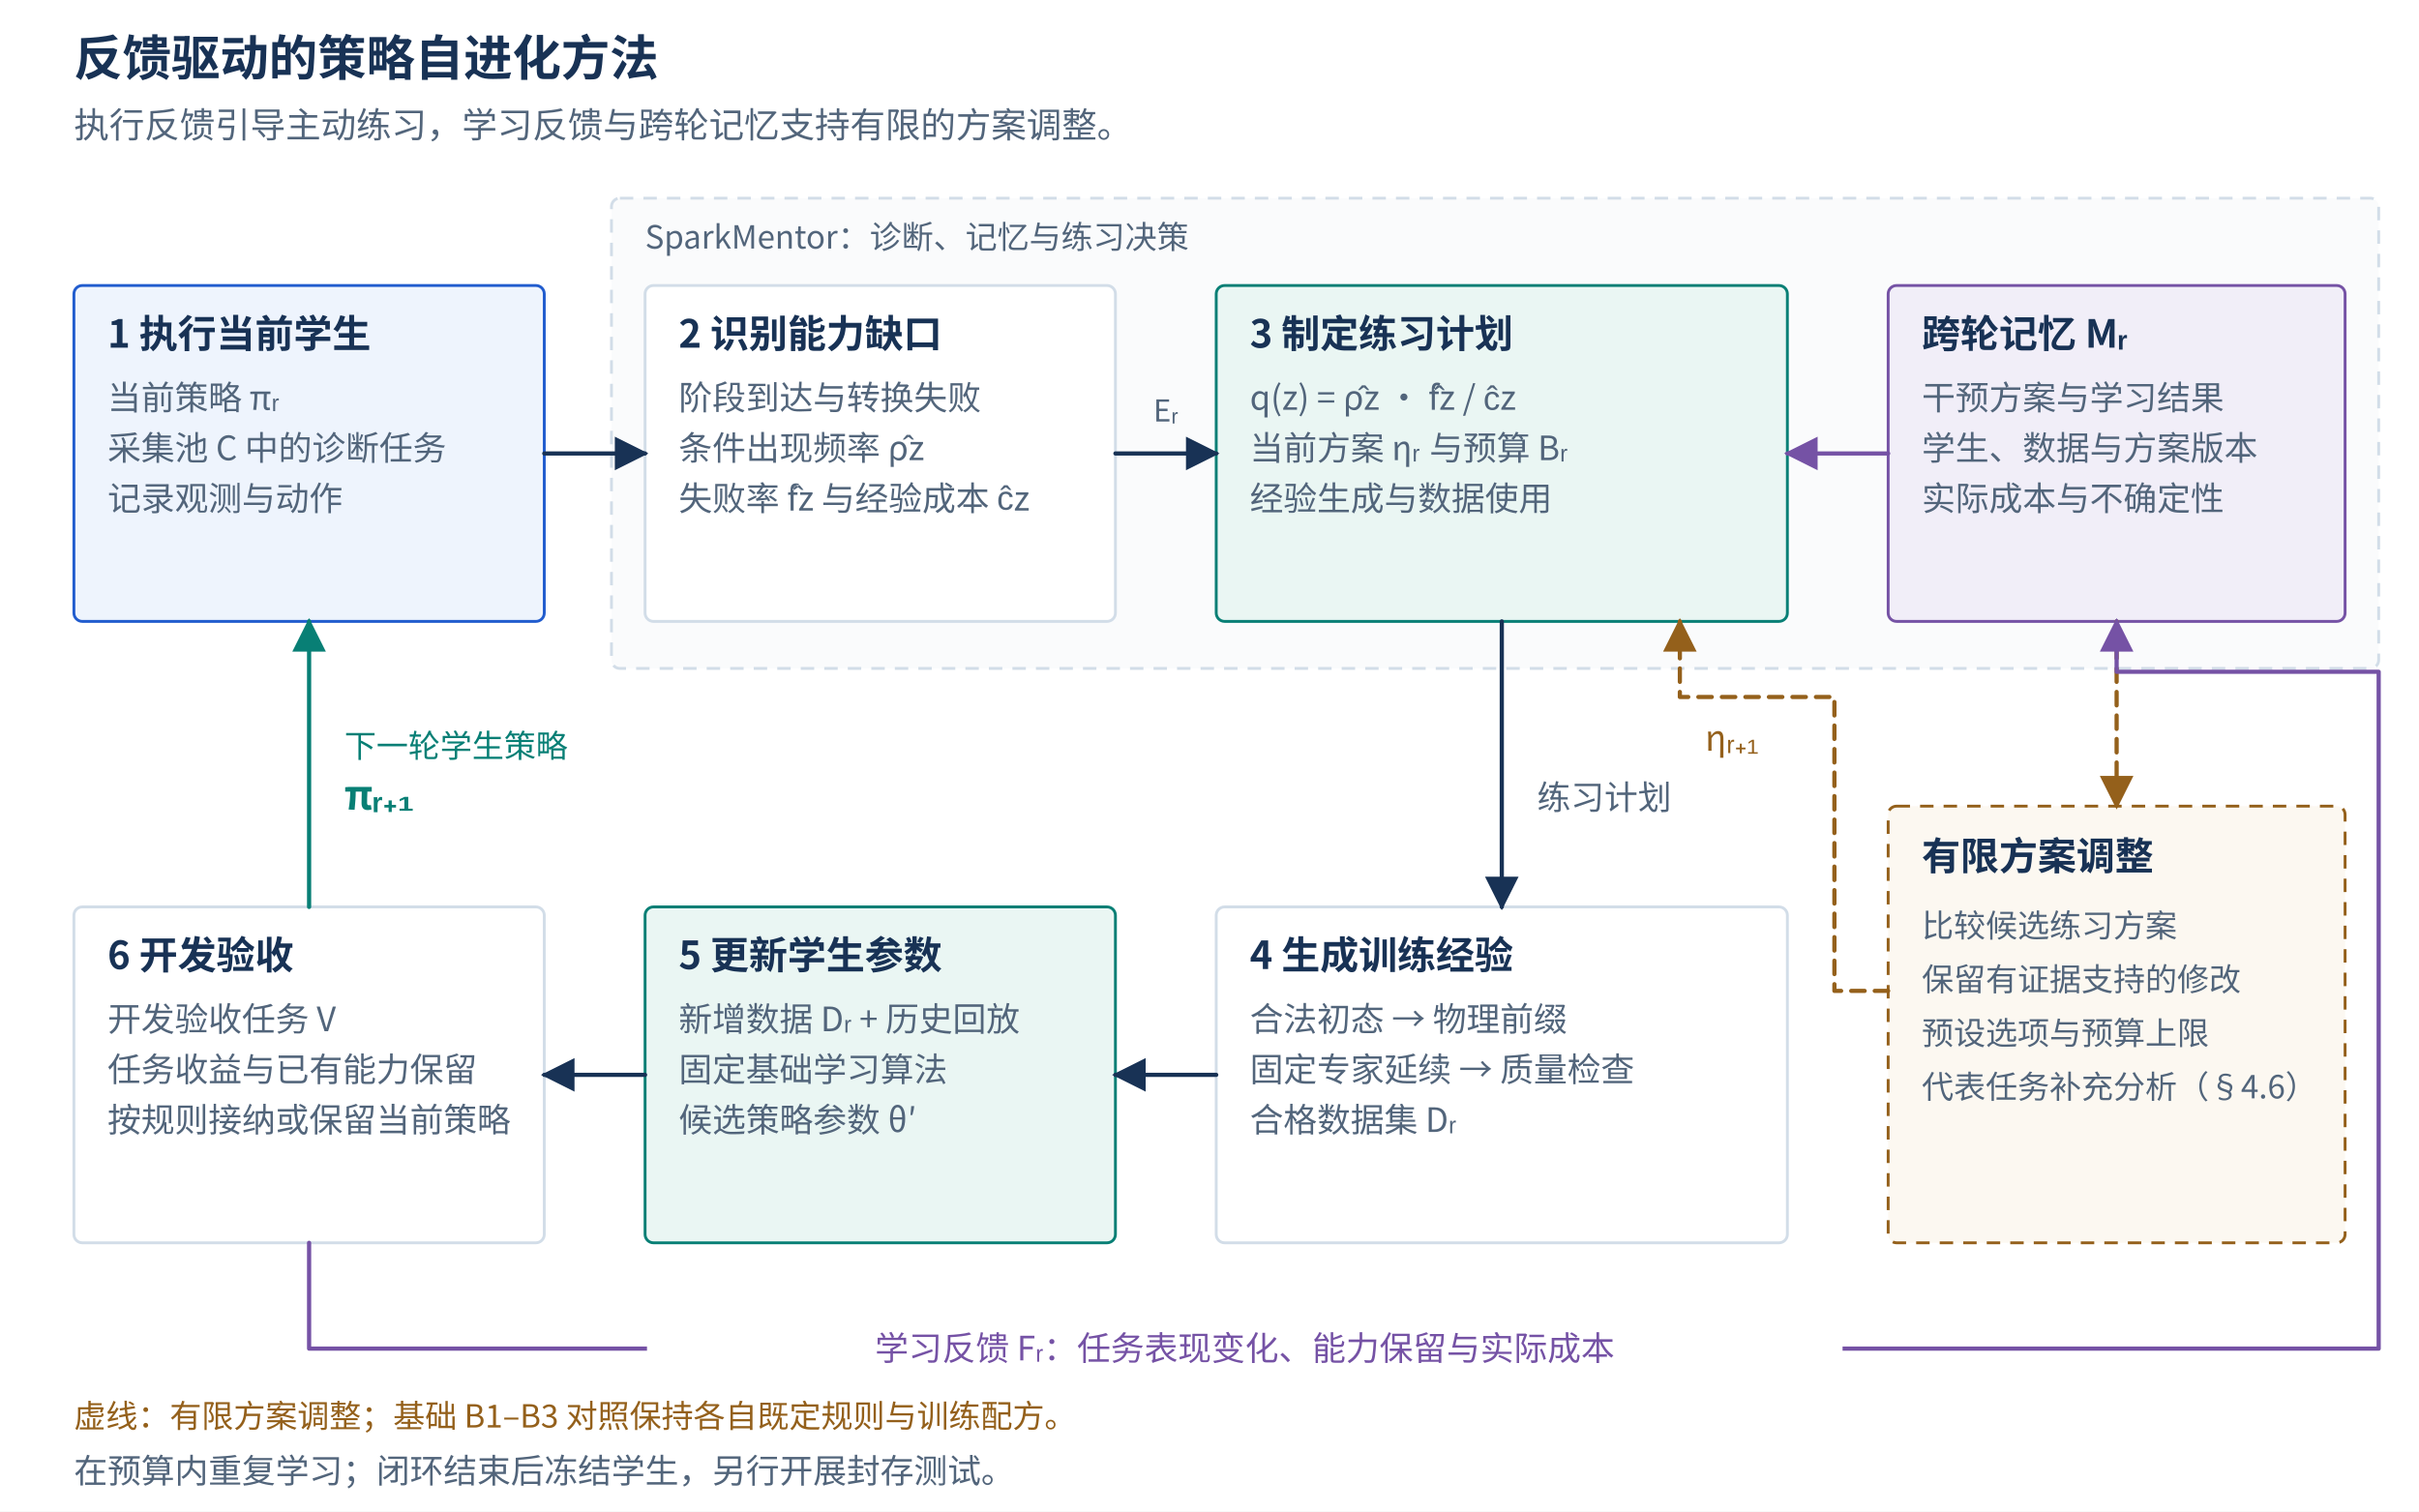
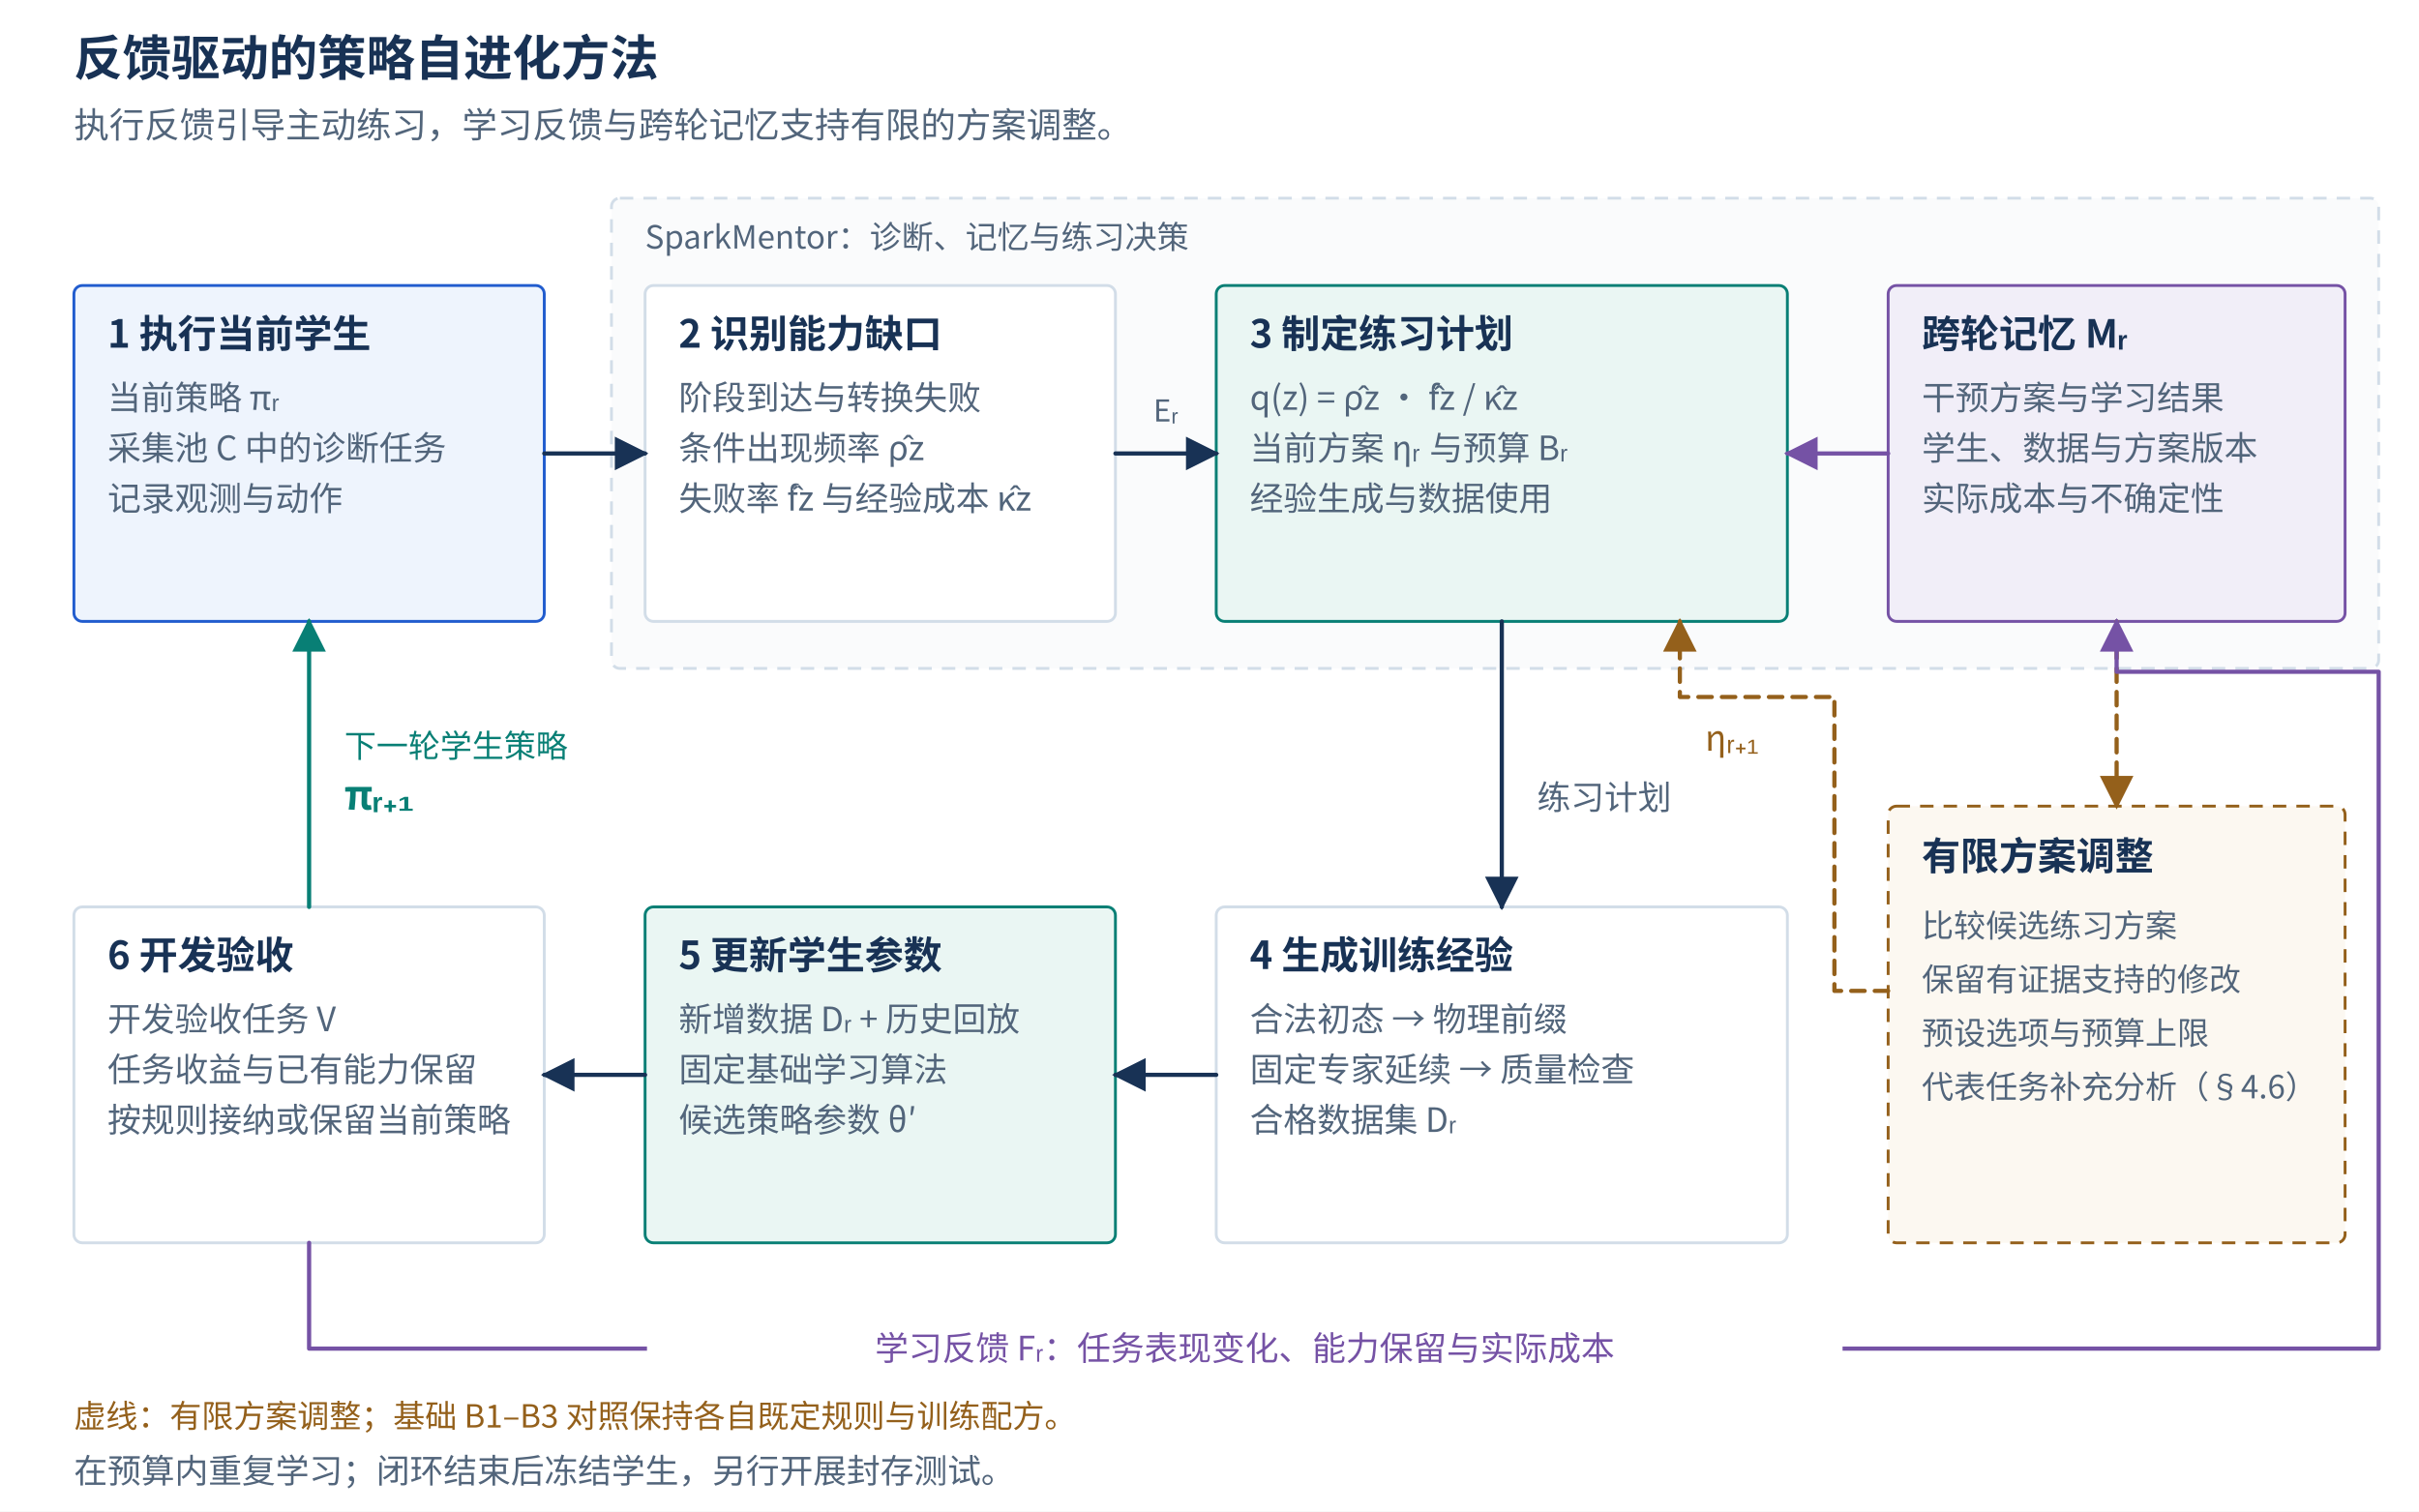
<svg xmlns="http://www.w3.org/2000/svg" width="1440" height="900" viewBox="0 0 1440 900" role="img" aria-labelledby="title desc">
  <defs>
    <marker id="arrow-ink" viewBox="0 0 10 10" refX="9" refY="5" markerWidth="8" markerHeight="8" orient="auto-start-reverse">
      <path d="M 0 0 L 10 5 L 0 10 z" fill="#183255" />
    </marker>
    <marker id="arrow-teal" viewBox="0 0 10 10" refX="9" refY="5" markerWidth="8" markerHeight="8" orient="auto-start-reverse">
      <path d="M 0 0 L 10 5 L 0 10 z" fill="#087f75" />
    </marker>
    <marker id="arrow-blue" viewBox="0 0 10 10" refX="9" refY="5" markerWidth="8" markerHeight="8" orient="auto-start-reverse">
      <path d="M 0 0 L 10 5 L 0 10 z" fill="#215cce" />
    </marker>
    <marker id="arrow-purple" viewBox="0 0 10 10" refX="9" refY="5" markerWidth="8" markerHeight="8" orient="auto-start-reverse">
      <path d="M 0 0 L 10 5 L 0 10 z" fill="#7552a5" />
    </marker>
    <marker id="arrow-amber" viewBox="0 0 10 10" refX="9" refY="5" markerWidth="8" markerHeight="8" orient="auto-start-reverse">
      <path d="M 0 0 L 10 5 L 0 10 z" fill="#94601b" />
    </marker>
  </defs>
  <g font-family="Microsoft YaHei, Noto Sans CJK SC, Arial, sans-serif">
    <rect width="1440" height="100%" fill="white" />
    <text x="44" y="45" fill="#183255" font-size="29" font-weight="700" text-anchor="start">反馈驱动的策略自进化方法</text>
    <text x="44" y="82" fill="#52657b" font-size="21" font-weight="400" text-anchor="start">执行反馈引导主动练习，学习反馈与跨轮记忆支持有限的方案调整。</text>
    <rect x="364" y="118" width="1052" height="280" rx="5" fill="#fafbfc" stroke="#d2dde8" stroke-width="1.7" stroke-dasharray="8 6" />
    <text x="384" y="148" fill="#52657b" font-size="19" font-weight="400" text-anchor="start">SparkMentor：诊断、记忆与练习决策</text>
    <rect x="44" y="170" width="280" height="200" rx="5" fill="#eef4fd" stroke="#215cce" stroke-width="1.7" />
    <text x="64" y="207" fill="#183255" font-size="23" font-weight="600" text-anchor="start">1  执行当前学生</text>
    <text x="64" y="244" fill="#52657b" font-size="20" font-weight="400" text-anchor="start">当前策略 πᵣ</text>
    <text x="64" y="274" fill="#52657b" font-size="20" font-weight="400" text-anchor="start">采集池 C 中的诊断任务</text>
    <text x="64" y="304" fill="#52657b" font-size="20" font-weight="400" text-anchor="start">记录观测与动作</text>
    <rect x="384" y="170" width="280" height="200" rx="5" fill="white" stroke="#d2dde8" stroke-width="1.7" />
    <text x="404" y="207" fill="#183255" font-size="23" font-weight="600" text-anchor="start">2  识别能力缺口</text>
    <text x="404" y="244" fill="#52657b" font-size="20" font-weight="400" text-anchor="start">阶段到达与转换失败</text>
    <text x="404" y="274" fill="#52657b" font-size="20" font-weight="400" text-anchor="start">条件出现频率 ρ̂z</text>
-     <text x="404" y="304" fill="#52657b" font-size="20" font-weight="400" text-anchor="start">失败率 f̂z 与经验成本 ĉz</text>
+     <text x="404" y="304" fill="#52657b" font-size="20" font-weight="400" text-anchor="start">失败率 f̂z 与经验成本 κ̂z</text>
    <rect x="724" y="170" width="340" height="200" rx="5" fill="#eaf6f3" stroke="#087f75" stroke-width="1.7" />
    <text x="744" y="207" fill="#183255" font-size="23" font-weight="600" text-anchor="start">3  制定练习计划</text>
-     <text x="744" y="244" fill="#52657b" font-size="20" font-weight="400" text-anchor="start">q(z) = ρ̂z · f̂z / ĉz</text>
+     <text x="744" y="244" fill="#52657b" font-size="20" font-weight="400" text-anchor="start">q(z) = ρ̂z · f̂z / κ̂z</text>
    <text x="744" y="274" fill="#52657b" font-size="20" font-weight="400" text-anchor="start">当前方案 ηᵣ 与预算 Bᵣ</text>
    <text x="744" y="304" fill="#52657b" font-size="20" font-weight="400" text-anchor="start">经验生成与数据使用</text>
    <rect x="1124" y="170" width="272" height="200" rx="5" fill="#f1eef8" stroke="#7552a5" stroke-width="1.7" />
    <text x="1144" y="207" fill="#183255" font-size="23" font-weight="600" text-anchor="start">跨轮记忆 Mᵣ</text>
    <text x="1144" y="244" fill="#52657b" font-size="20" font-weight="400" text-anchor="start">干预方案与学习结果</text>
    <text x="1144" y="274" fill="#52657b" font-size="20" font-weight="400" text-anchor="start">学生、数据与方案版本</text>
    <text x="1144" y="304" fill="#52657b" font-size="20" font-weight="400" text-anchor="start">实际成本与不确定性</text>
    <path d="M324 270 H384" fill="none" stroke="#183255" stroke-width="2.5" stroke-linejoin="round" stroke-linecap="round" marker-end="url(#arrow-ink)" />
    <path d="M664 270 H724" fill="none" stroke="#183255" stroke-width="2.5" stroke-linejoin="round" stroke-linecap="round" marker-end="url(#arrow-ink)" />
    <text x="694" y="251" fill="#52657b" font-size="18" font-weight="400" text-anchor="middle">Eᵣ</text>
    <path d="M1124 270 H1064" fill="none" stroke="#7552a5" stroke-width="2.5" stroke-linejoin="round" stroke-linecap="round" marker-end="url(#arrow-purple)" />
    <rect x="724" y="540" width="340" height="200" rx="5" fill="white" stroke="#d2dde8" stroke-width="1.7" />
    <text x="744" y="577" fill="#183255" font-size="23" font-weight="600" text-anchor="start">4  生成训练经验</text>
    <text x="744" y="614" fill="#52657b" font-size="20" font-weight="400" text-anchor="start">合法初态 → 物理前缀</text>
    <text x="744" y="644" fill="#52657b" font-size="20" font-weight="400" text-anchor="start">固定专家延续 → 质量检查</text>
    <text x="744" y="674" fill="#52657b" font-size="20" font-weight="400" text-anchor="start">合格数据集 Dᵣ</text>
    <rect x="384" y="540" width="280" height="200" rx="5" fill="#eaf6f3" stroke="#087f75" stroke-width="1.7" />
    <text x="404" y="577" fill="#183255" font-size="23" font-weight="600" text-anchor="start">5  更新学生参数</text>
    <text x="404" y="614" fill="#52657b" font-size="20" font-weight="400" text-anchor="start">新增数据 Dᵣ + 历史回放</text>
    <text x="404" y="644" fill="#52657b" font-size="20" font-weight="400" text-anchor="start">固定基础学习算法</text>
    <text x="404" y="674" fill="#52657b" font-size="20" font-weight="400" text-anchor="start">候选策略参数 θ′</text>
    <rect x="44" y="540" width="280" height="200" rx="5" fill="white" stroke="#d2dde8" stroke-width="1.7" />
    <text x="64" y="577" fill="#183255" font-size="23" font-weight="600" text-anchor="start">6  开发验收</text>
    <text x="64" y="614" fill="#52657b" font-size="20" font-weight="400" text-anchor="start">开发验收任务 V</text>
    <text x="64" y="644" fill="#52657b" font-size="20" font-weight="400" text-anchor="start">任务收益与已有能力保留</text>
    <text x="64" y="674" fill="#52657b" font-size="20" font-weight="400" text-anchor="start">按规则接纳或保留当前策略</text>
    <path d="M894 370 V540" fill="none" stroke="#183255" stroke-width="2.5" stroke-linejoin="round" stroke-linecap="round" marker-end="url(#arrow-ink)" />
    <text x="915" y="482" fill="#52657b" font-size="20" font-weight="400" text-anchor="start">练习计划</text>
    <path d="M724 640 H664" fill="none" stroke="#183255" stroke-width="2.5" stroke-linejoin="round" stroke-linecap="round" marker-end="url(#arrow-ink)" />
    <path d="M384 640 H324" fill="none" stroke="#183255" stroke-width="2.5" stroke-linejoin="round" stroke-linecap="round" marker-end="url(#arrow-ink)" />
    <path d="M184 540 V370" fill="none" stroke="#087f75" stroke-width="2.5" stroke-linejoin="round" stroke-linecap="round" marker-end="url(#arrow-teal)" />
    <text x="205" y="451" fill="#087f75" font-size="19" font-weight="400" text-anchor="start">下一轮学生策略</text>
    <text x="205" y="482" fill="#087f75" font-size="24" font-weight="600" text-anchor="start">πᵣ₊₁</text>
    <rect x="1124" y="480" width="272" height="260" rx="5" fill="#fcf8f1" stroke="#94601b" stroke-width="1.7" stroke-dasharray="8 6" />
    <text x="1144" y="518" fill="#183255" font-size="23" font-weight="600" text-anchor="start">有限方案调整</text>
    <text x="1144" y="558" fill="#52657b" font-size="19" font-weight="400" text-anchor="start">比较候选练习方案</text>
    <text x="1144" y="590" fill="#52657b" font-size="19" font-weight="400" text-anchor="start">保留有证据支持的修改</text>
    <text x="1144" y="622" fill="#52657b" font-size="19" font-weight="400" text-anchor="start">预设选项与预算上限</text>
    <text x="1144" y="654" fill="#52657b" font-size="19" font-weight="400" text-anchor="start">代表任务补充分析（§4.6）</text>
    <path d="M1260 370 V480" fill="none" stroke="#94601b" stroke-width="2.5" stroke-linejoin="round" stroke-linecap="round" marker-end="url(#arrow-amber)" stroke-dasharray="8 6" />
    <path d="M1124 590 H1092 V415 H1000 V370" fill="none" stroke="#94601b" stroke-width="2.5" stroke-linejoin="round" stroke-linecap="round" marker-end="url(#arrow-amber)" stroke-dasharray="8 6" />
    <text x="1015" y="447" fill="#94601b" font-size="21" font-weight="400" text-anchor="start">ηᵣ₊₁</text>
    <path d="M184 740 V803 H1416 V400 H1260 V370" fill="none" stroke="#7552a5" stroke-width="2.5" stroke-linejoin="round" stroke-linecap="round" marker-end="url(#arrow-purple)" />
    <rect x="386" y="781" width="710" height="42" rx="3" fill="white" stroke="white" stroke-width="1.7" />
    <text x="741" y="810" fill="#7552a5" font-size="20" font-weight="500" text-anchor="middle">学习反馈 Fᵣ：任务表现变化、能力保留与实际成本</text>
    <text x="44" y="850" fill="#94601b" font-size="19" font-weight="400" text-anchor="start">虚线：有限方案调整；基础 B1–B3 对照保持各自既定规则与训练配方。</text>
    <text x="44" y="883" fill="#52657b" font-size="20" font-weight="400" text-anchor="start">在预算内重复学习；闭环结束后冻结学生，另行开展封存测试。</text>
  </g>
</svg>
